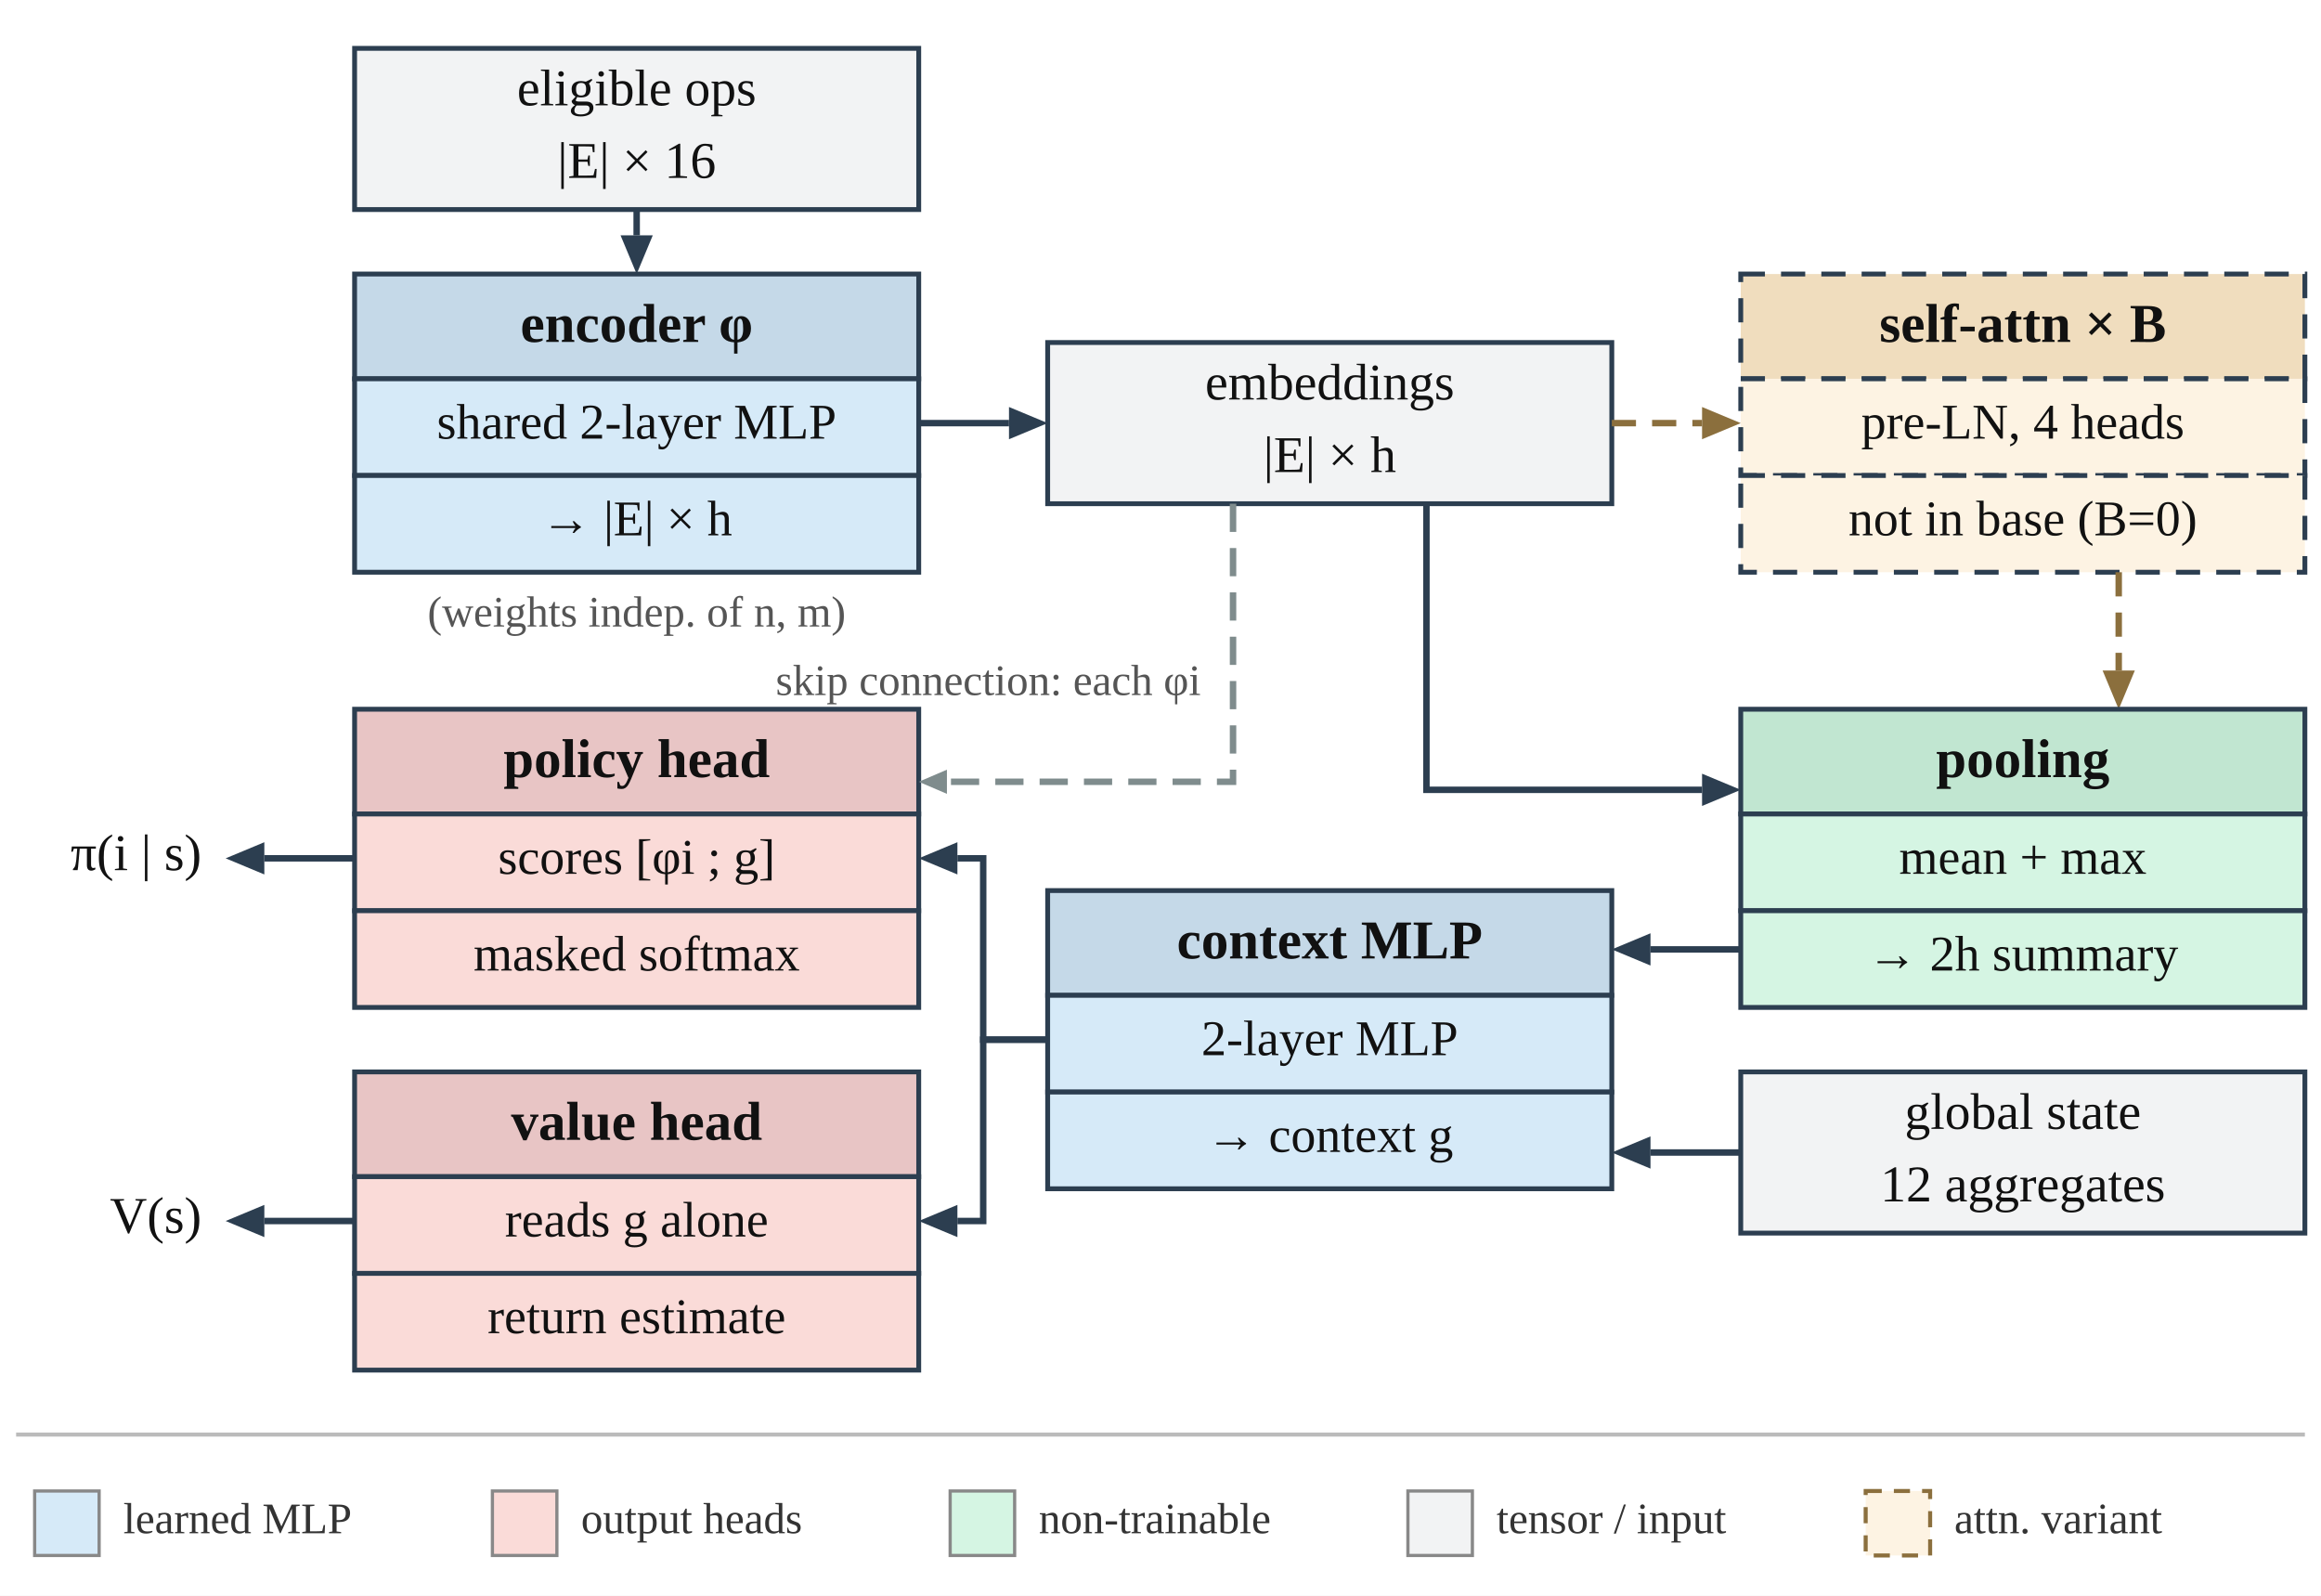
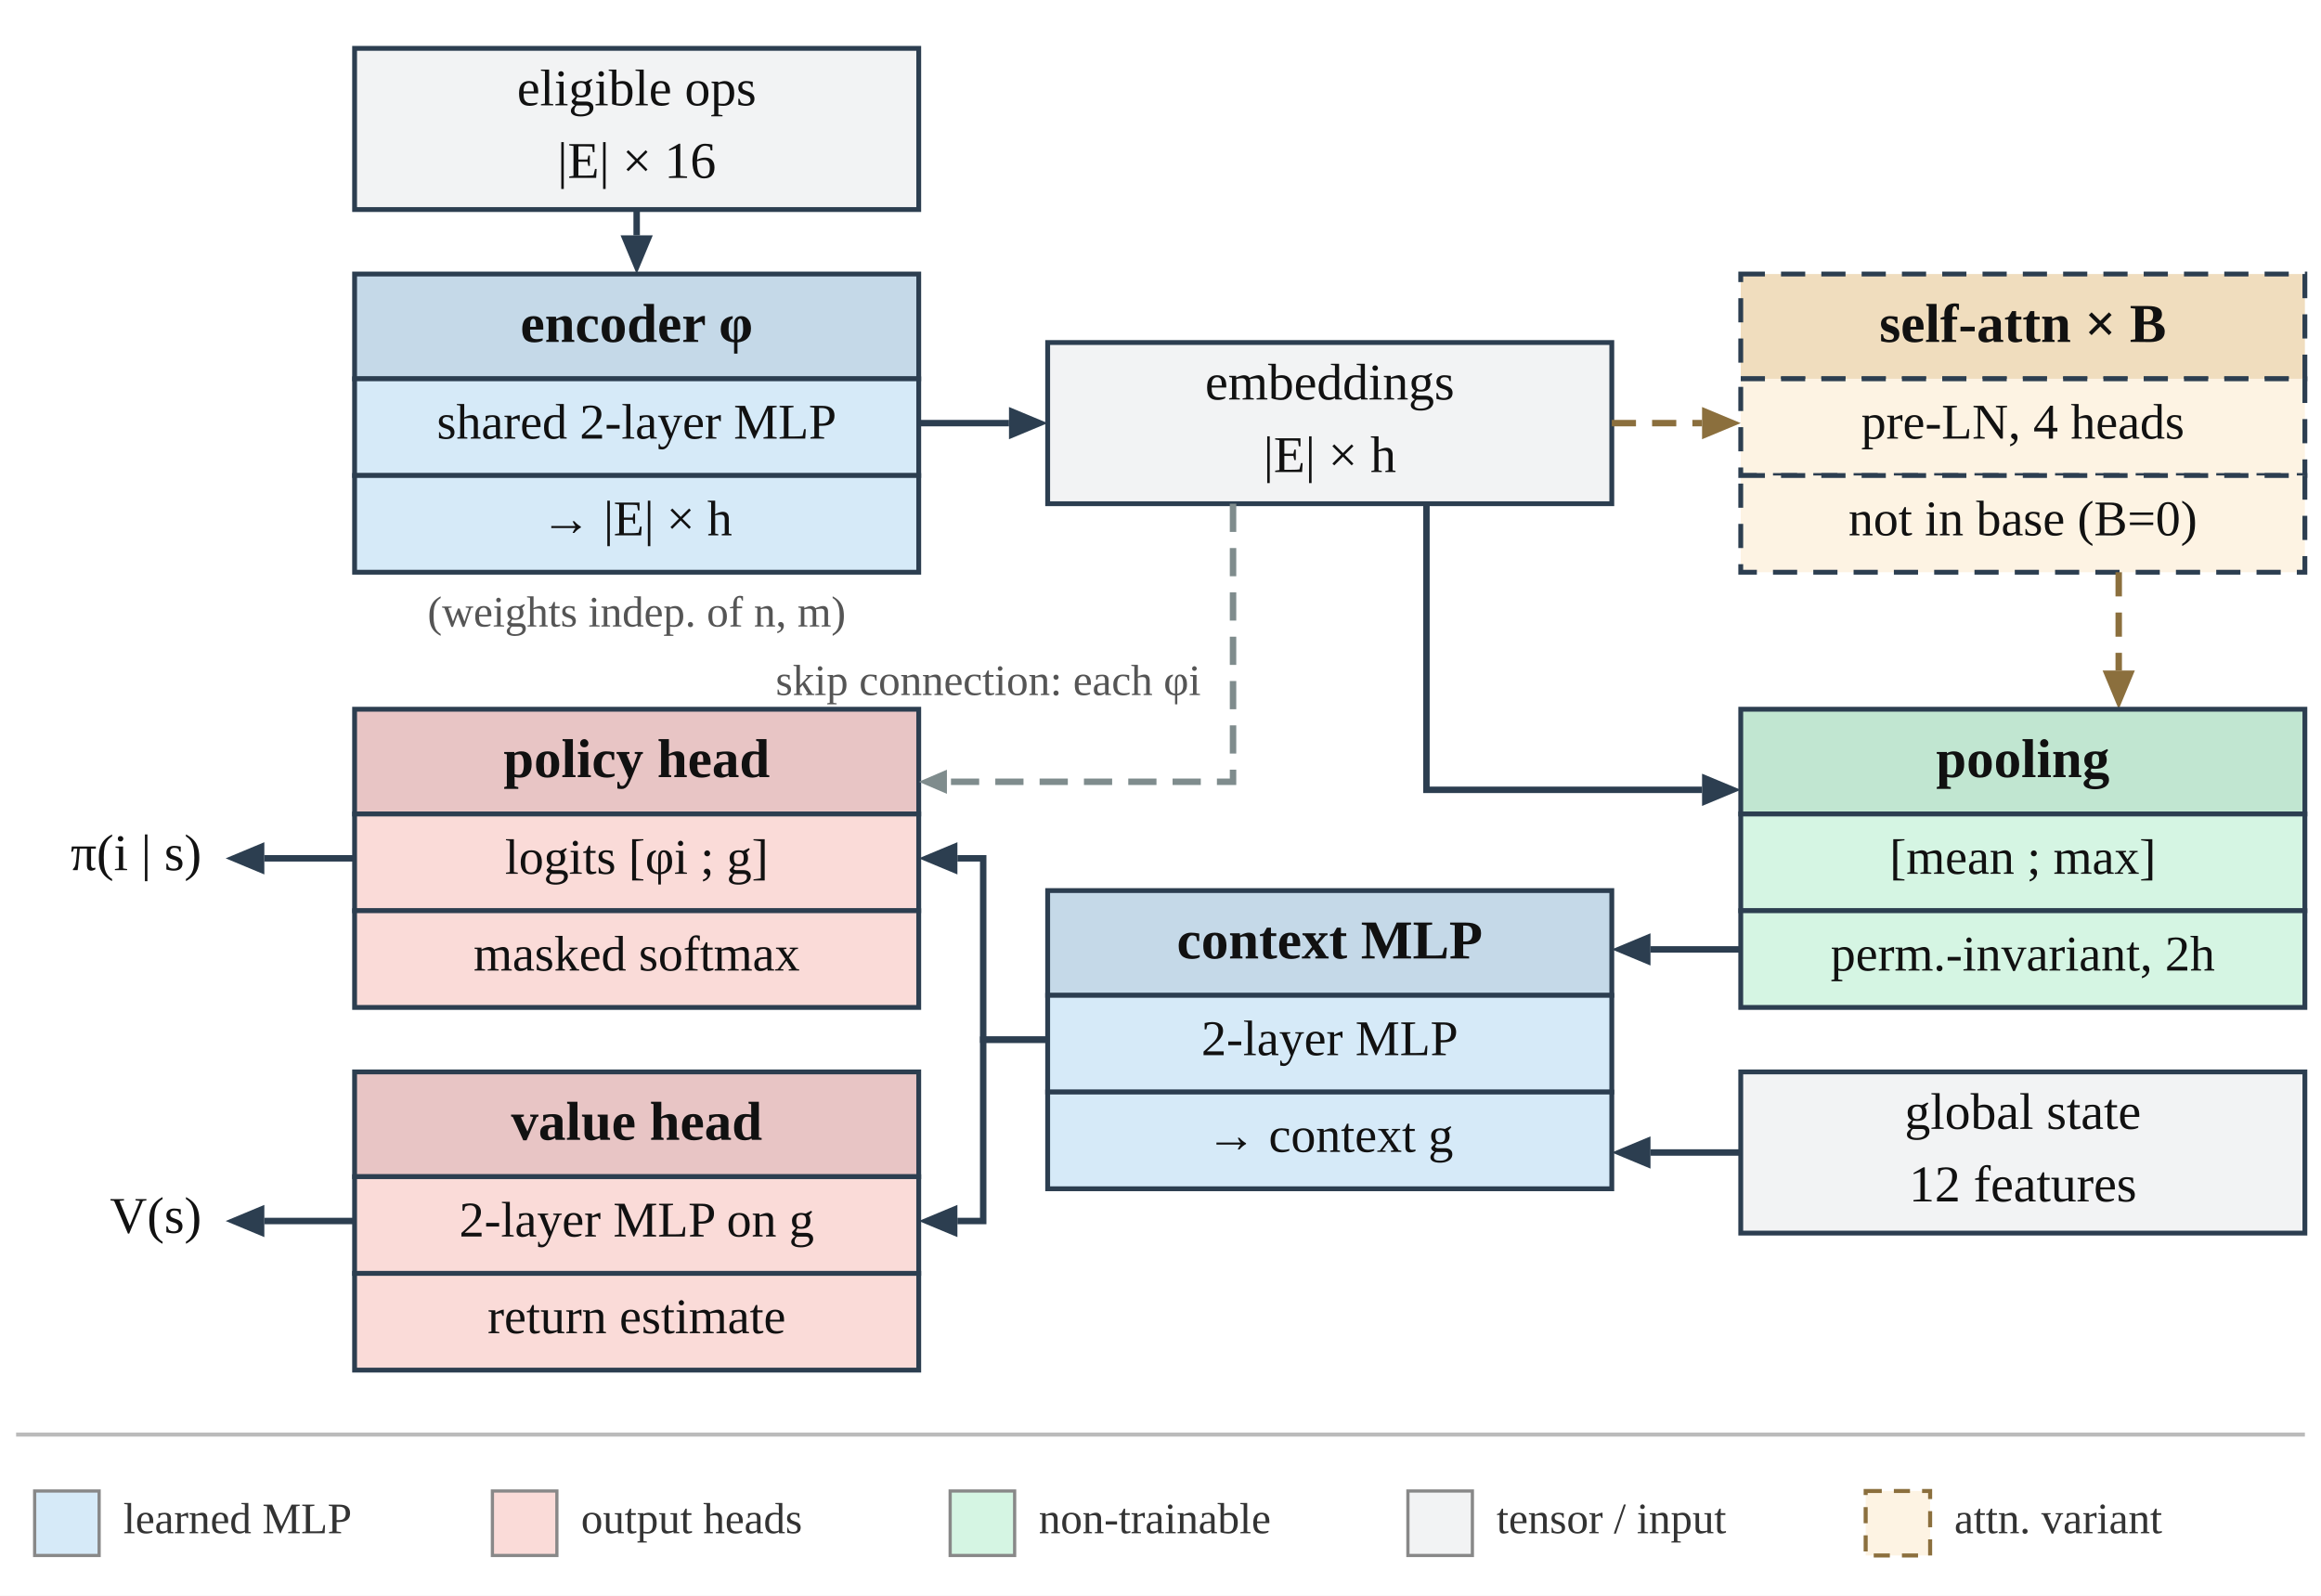
<svg xmlns="http://www.w3.org/2000/svg" width="4.000in" height="2.750in" viewBox="0 0 288.0 198.0">
  <rect width="288.0" height="198.0" fill="white" />
  <rect x="44.0" y="6.0" width="70.0" height="20.0" fill="#F2F3F4" stroke="#2C3E50" stroke-width="0.6" />
  <text x="79.0" y="11.6" text-anchor="middle" dominant-baseline="middle" font-size="6.4" font-weight="normal" fill="#111111" font-family="Times New Roman">eligible ops</text>
  <text x="79.0" y="20.6" text-anchor="middle" dominant-baseline="middle" font-size="6.4" font-weight="normal" fill="#111111" font-family="Times New Roman">|E| × 16</text>
  <line x1="79.0" y1="26.0" x2="79.0" y2="29.2" stroke="#2C3E50" stroke-width="0.8" />
  <polygon points="77.0,29.2 79.0,34.0 81.0,29.2" fill="#2C3E50" />
  <rect x="44.0" y="34.0" width="70.0" height="13.0" fill="#C5D9E8" stroke="#2C3E50" stroke-width="0.6" />
  <text x="79.0" y="40.5" text-anchor="middle" dominant-baseline="middle" font-size="6.8" font-weight="bold" fill="#111111" font-family="Times New Roman">encoder φ</text>
  <rect x="44.0" y="47.0" width="70.0" height="12.0" fill="#D6EAF8" stroke="#2C3E50" stroke-width="0.6" />
  <text x="79.0" y="53.0" text-anchor="middle" dominant-baseline="middle" font-size="6.2" font-weight="normal" fill="#111111" font-family="Times New Roman">shared 2-layer MLP</text>
  <rect x="44.0" y="59.0" width="70.0" height="12.0" fill="#D6EAF8" stroke="#2C3E50" stroke-width="0.6" />
  <text x="79.0" y="65.0" text-anchor="middle" dominant-baseline="middle" font-size="6.2" font-weight="normal" fill="#111111" font-family="Times New Roman">→ |E| × h</text>
  <text x="79.0" y="76.5" text-anchor="middle" dominant-baseline="middle" font-size="5.4" font-weight="normal" fill="#555555" font-family="Times New Roman">(weights indep. of n, m)</text>
  <line x1="114.0" y1="52.5" x2="125.2" y2="52.5" stroke="#2C3E50" stroke-width="0.8" />
  <polygon points="125.2,50.5 130.0,52.5 125.2,54.5" fill="#2C3E50" />
  <rect x="130.0" y="42.5" width="70.0" height="20.0" fill="#F2F3F4" stroke="#2C3E50" stroke-width="0.6" />
  <text x="165.0" y="48.1" text-anchor="middle" dominant-baseline="middle" font-size="6.4" font-weight="normal" fill="#111111" font-family="Times New Roman">embeddings</text>
  <text x="165.0" y="57.1" text-anchor="middle" dominant-baseline="middle" font-size="6.4" font-weight="normal" fill="#111111" font-family="Times New Roman">|E| × h</text>
  <rect x="216.0" y="34.0" width="70.0" height="13.0" fill="#F0DDBE" stroke="#2C3E50" stroke-width="0.6" stroke-dasharray="3,2" />
  <text x="251.0" y="40.5" text-anchor="middle" dominant-baseline="middle" font-size="6.8" font-weight="bold" fill="#111111" font-family="Times New Roman">self-attn × B</text>
  <rect x="216.0" y="47.0" width="70.0" height="12.0" fill="#FDF3E3" stroke="#2C3E50" stroke-width="0.6" stroke-dasharray="3,2" />
  <text x="251.0" y="53.0" text-anchor="middle" dominant-baseline="middle" font-size="6.2" font-weight="normal" fill="#111111" font-family="Times New Roman">pre-LN, 4 heads</text>
  <rect x="216.0" y="59.0" width="70.0" height="12.0" fill="#FDF3E3" stroke="#2C3E50" stroke-width="0.6" stroke-dasharray="3,2" />
  <text x="251.0" y="65.0" text-anchor="middle" dominant-baseline="middle" font-size="6.2" font-weight="normal" fill="#111111" font-family="Times New Roman">not in base (B=0)</text>
  <polyline points="177.0,62.5 177.0,98.0 211.2,98.0" fill="none" stroke="#2C3E50" stroke-width="0.8" />
  <polygon points="211.2,96.0 216.0,98.0 211.2,100.0" fill="#2C3E50" />
  <line x1="200.0" y1="52.5" x2="211.2" y2="52.5" stroke="#8B6F3D" stroke-width="0.8" stroke-dasharray="3,2" />
  <polygon points="211.2,50.5 216.0,52.5 211.2,54.5" fill="#8B6F3D" />
  <line x1="262.9" y1="71.0" x2="262.9" y2="83.2" stroke="#8B6F3D" stroke-width="0.8" stroke-dasharray="3,2" />
  <polygon points="260.9,83.2 262.9,88.0 264.9,83.2" fill="#8B6F3D" />
  <rect x="216.0" y="88.0" width="70.0" height="13.0" fill="#C1E6D1" stroke="#2C3E50" stroke-width="0.6" />
  <text x="251.0" y="94.5" text-anchor="middle" dominant-baseline="middle" font-size="6.8" font-weight="bold" fill="#111111" font-family="Times New Roman">pooling</text>
  <rect x="216.0" y="101.0" width="70.0" height="12.0" fill="#D5F5E3" stroke="#2C3E50" stroke-width="0.6" />
-   <text x="251.0" y="107.0" text-anchor="middle" dominant-baseline="middle" font-size="6.2" font-weight="normal" fill="#111111" font-family="Times New Roman">mean + max</text>
+   <text x="251.0" y="107.0" text-anchor="middle" dominant-baseline="middle" font-size="6.2" font-weight="normal" fill="#111111" font-family="Times New Roman">[mean ; max]</text>
  <rect x="216.0" y="113.0" width="70.0" height="12.0" fill="#D5F5E3" stroke="#2C3E50" stroke-width="0.6" />
-   <text x="251.0" y="119.0" text-anchor="middle" dominant-baseline="middle" font-size="6.2" font-weight="normal" fill="#111111" font-family="Times New Roman">→ 2h summary</text>
+   <text x="251.0" y="119.0" text-anchor="middle" dominant-baseline="middle" font-size="6.2" font-weight="normal" fill="#111111" font-family="Times New Roman">perm.-invariant, 2h</text>
  <rect x="130.0" y="110.5" width="70.0" height="13.0" fill="#C5D9E8" stroke="#2C3E50" stroke-width="0.6" />
  <text x="165.0" y="117.0" text-anchor="middle" dominant-baseline="middle" font-size="6.8" font-weight="bold" fill="#111111" font-family="Times New Roman">context MLP</text>
  <rect x="130.0" y="123.5" width="70.0" height="12.0" fill="#D6EAF8" stroke="#2C3E50" stroke-width="0.6" />
  <text x="165.0" y="129.5" text-anchor="middle" dominant-baseline="middle" font-size="6.2" font-weight="normal" fill="#111111" font-family="Times New Roman">2-layer MLP</text>
  <rect x="130.0" y="135.5" width="70.0" height="12.0" fill="#D6EAF8" stroke="#2C3E50" stroke-width="0.6" />
  <text x="165.0" y="141.5" text-anchor="middle" dominant-baseline="middle" font-size="6.2" font-weight="normal" fill="#111111" font-family="Times New Roman">→ context g</text>
  <line x1="216.0" y1="117.8" x2="204.8" y2="117.8" stroke="#2C3E50" stroke-width="0.8" />
  <polygon points="204.8,115.8 200.0,117.8 204.8,119.8" fill="#2C3E50" />
  <rect x="44.0" y="88.0" width="70.0" height="13.0" fill="#E8C5C5" stroke="#2C3E50" stroke-width="0.6" />
  <text x="79.0" y="94.5" text-anchor="middle" dominant-baseline="middle" font-size="6.8" font-weight="bold" fill="#111111" font-family="Times New Roman">policy head</text>
  <rect x="44.0" y="101.0" width="70.0" height="12.0" fill="#FADBD8" stroke="#2C3E50" stroke-width="0.6" />
-   <text x="79.0" y="107.0" text-anchor="middle" dominant-baseline="middle" font-size="6.2" font-weight="normal" fill="#111111" font-family="Times New Roman">scores [φi ; g]</text>
+   <text x="79.0" y="107.0" text-anchor="middle" dominant-baseline="middle" font-size="6.2" font-weight="normal" fill="#111111" font-family="Times New Roman">logits [φi ; g]</text>
  <rect x="44.0" y="113.0" width="70.0" height="12.0" fill="#FADBD8" stroke="#2C3E50" stroke-width="0.6" />
  <text x="79.0" y="119.0" text-anchor="middle" dominant-baseline="middle" font-size="6.2" font-weight="normal" fill="#111111" font-family="Times New Roman">masked softmax</text>
  <rect x="44.0" y="133.0" width="70.0" height="13.0" fill="#E8C5C5" stroke="#2C3E50" stroke-width="0.6" />
  <text x="79.0" y="139.5" text-anchor="middle" dominant-baseline="middle" font-size="6.8" font-weight="bold" fill="#111111" font-family="Times New Roman">value head</text>
  <rect x="44.0" y="146.0" width="70.0" height="12.0" fill="#FADBD8" stroke="#2C3E50" stroke-width="0.6" />
-   <text x="79.0" y="152.0" text-anchor="middle" dominant-baseline="middle" font-size="6.2" font-weight="normal" fill="#111111" font-family="Times New Roman">reads g alone</text>
+   <text x="79.0" y="152.0" text-anchor="middle" dominant-baseline="middle" font-size="6.2" font-weight="normal" fill="#111111" font-family="Times New Roman">2-layer MLP on g</text>
  <rect x="44.0" y="158.0" width="70.0" height="12.0" fill="#FADBD8" stroke="#2C3E50" stroke-width="0.6" />
  <text x="79.0" y="164.0" text-anchor="middle" dominant-baseline="middle" font-size="6.2" font-weight="normal" fill="#111111" font-family="Times New Roman">return estimate</text>
  <polyline points="130.0,129.0 122.0,129.0 122.0,106.5 118.8,106.5" fill="none" stroke="#2C3E50" stroke-width="0.8" />
  <polygon points="118.8,104.5 114.0,106.5 118.8,108.5" fill="#2C3E50" />
  <polyline points="130.0,129.0 122.0,129.0 122.0,151.5 118.8,151.5" fill="none" stroke="#2C3E50" stroke-width="0.8" />
  <polygon points="118.8,149.5 114.0,151.5 118.8,153.5" fill="#2C3E50" />
  <line x1="44.0" y1="106.5" x2="32.8" y2="106.5" stroke="#2C3E50" stroke-width="0.8" />
  <polygon points="32.8,104.5 28.0,106.5 32.8,108.5" fill="#2C3E50" />
  <text x="25.0" y="106.5" text-anchor="end" dominant-baseline="middle" font-size="6.4" font-weight="normal" fill="#111111" font-family="Times New Roman">π(i | s)</text>
  <line x1="44.0" y1="151.5" x2="32.8" y2="151.5" stroke="#2C3E50" stroke-width="0.8" />
  <polygon points="32.8,149.5 28.0,151.5 32.8,153.5" fill="#2C3E50" />
  <text x="25.0" y="151.5" text-anchor="end" dominant-baseline="middle" font-size="6.4" font-weight="normal" fill="#111111" font-family="Times New Roman">V(s)</text>
  <rect x="216.0" y="133.0" width="70.0" height="20.0" fill="#F2F3F4" stroke="#2C3E50" stroke-width="0.6" />
  <text x="251.0" y="138.6" text-anchor="middle" dominant-baseline="middle" font-size="6.4" font-weight="normal" fill="#111111" font-family="Times New Roman">global state</text>
-   <text x="251.0" y="147.6" text-anchor="middle" dominant-baseline="middle" font-size="6.4" font-weight="normal" fill="#111111" font-family="Times New Roman">12 aggregates</text>
+   <text x="251.0" y="147.6" text-anchor="middle" dominant-baseline="middle" font-size="6.4" font-weight="normal" fill="#111111" font-family="Times New Roman">12 features</text>
  <line x1="216.0" y1="143.0" x2="204.8" y2="143.0" stroke="#2C3E50" stroke-width="0.8" />
  <polygon points="204.8,141.0 200.0,143.0 204.8,145.0" fill="#2C3E50" />
  <polyline points="153.0,62.5 153.0,97.0 117.5,97.0" fill="none" stroke="#7F8C8D" stroke-width="0.8" stroke-dasharray="3.5,2" />
  <polygon points="117.5,95.5 114.0,97.0 117.5,98.5" fill="#7F8C8D" />
  <text x="149.0" y="85.0" text-anchor="end" dominant-baseline="middle" font-size="5.4" font-weight="normal" fill="#555555" font-family="Times New Roman">skip connection: each φi</text>
  <line x1="2" y1="178.0" x2="286.0" y2="178.0" stroke="#BBBBBB" stroke-width="0.5" />
  <rect x="4.3" y="185.0" width="8.0" height="8.0" fill="#D6EAF8" stroke="#888888" stroke-width="0.4" />
  <text x="15.3" y="189.0" text-anchor="start" dominant-baseline="middle" font-size="5.4" font-weight="normal" fill="#333333" font-family="Times New Roman">learned MLP</text>
  <rect x="61.1" y="185.0" width="8.0" height="8.0" fill="#FADBD8" stroke="#888888" stroke-width="0.4" />
  <text x="72.1" y="189.0" text-anchor="start" dominant-baseline="middle" font-size="5.4" font-weight="normal" fill="#333333" font-family="Times New Roman">output heads</text>
  <rect x="117.9" y="185.0" width="8.0" height="8.0" fill="#D5F5E3" stroke="#888888" stroke-width="0.4" />
  <text x="128.9" y="189.0" text-anchor="start" dominant-baseline="middle" font-size="5.4" font-weight="normal" fill="#333333" font-family="Times New Roman">non-trainable</text>
  <rect x="174.7" y="185.0" width="8.0" height="8.0" fill="#F2F3F4" stroke="#888888" stroke-width="0.4" />
  <text x="185.7" y="189.0" text-anchor="start" dominant-baseline="middle" font-size="5.4" font-weight="normal" fill="#333333" font-family="Times New Roman">tensor / input</text>
  <rect x="231.5" y="185.0" width="8.0" height="8.0" fill="#FDF3E3" stroke="#8B6F3D" stroke-width="0.5" stroke-dasharray="2,1.5" />
  <text x="242.5" y="189.0" text-anchor="start" dominant-baseline="middle" font-size="5.4" font-weight="normal" fill="#333333" font-family="Times New Roman">attn. variant</text>
</svg>
